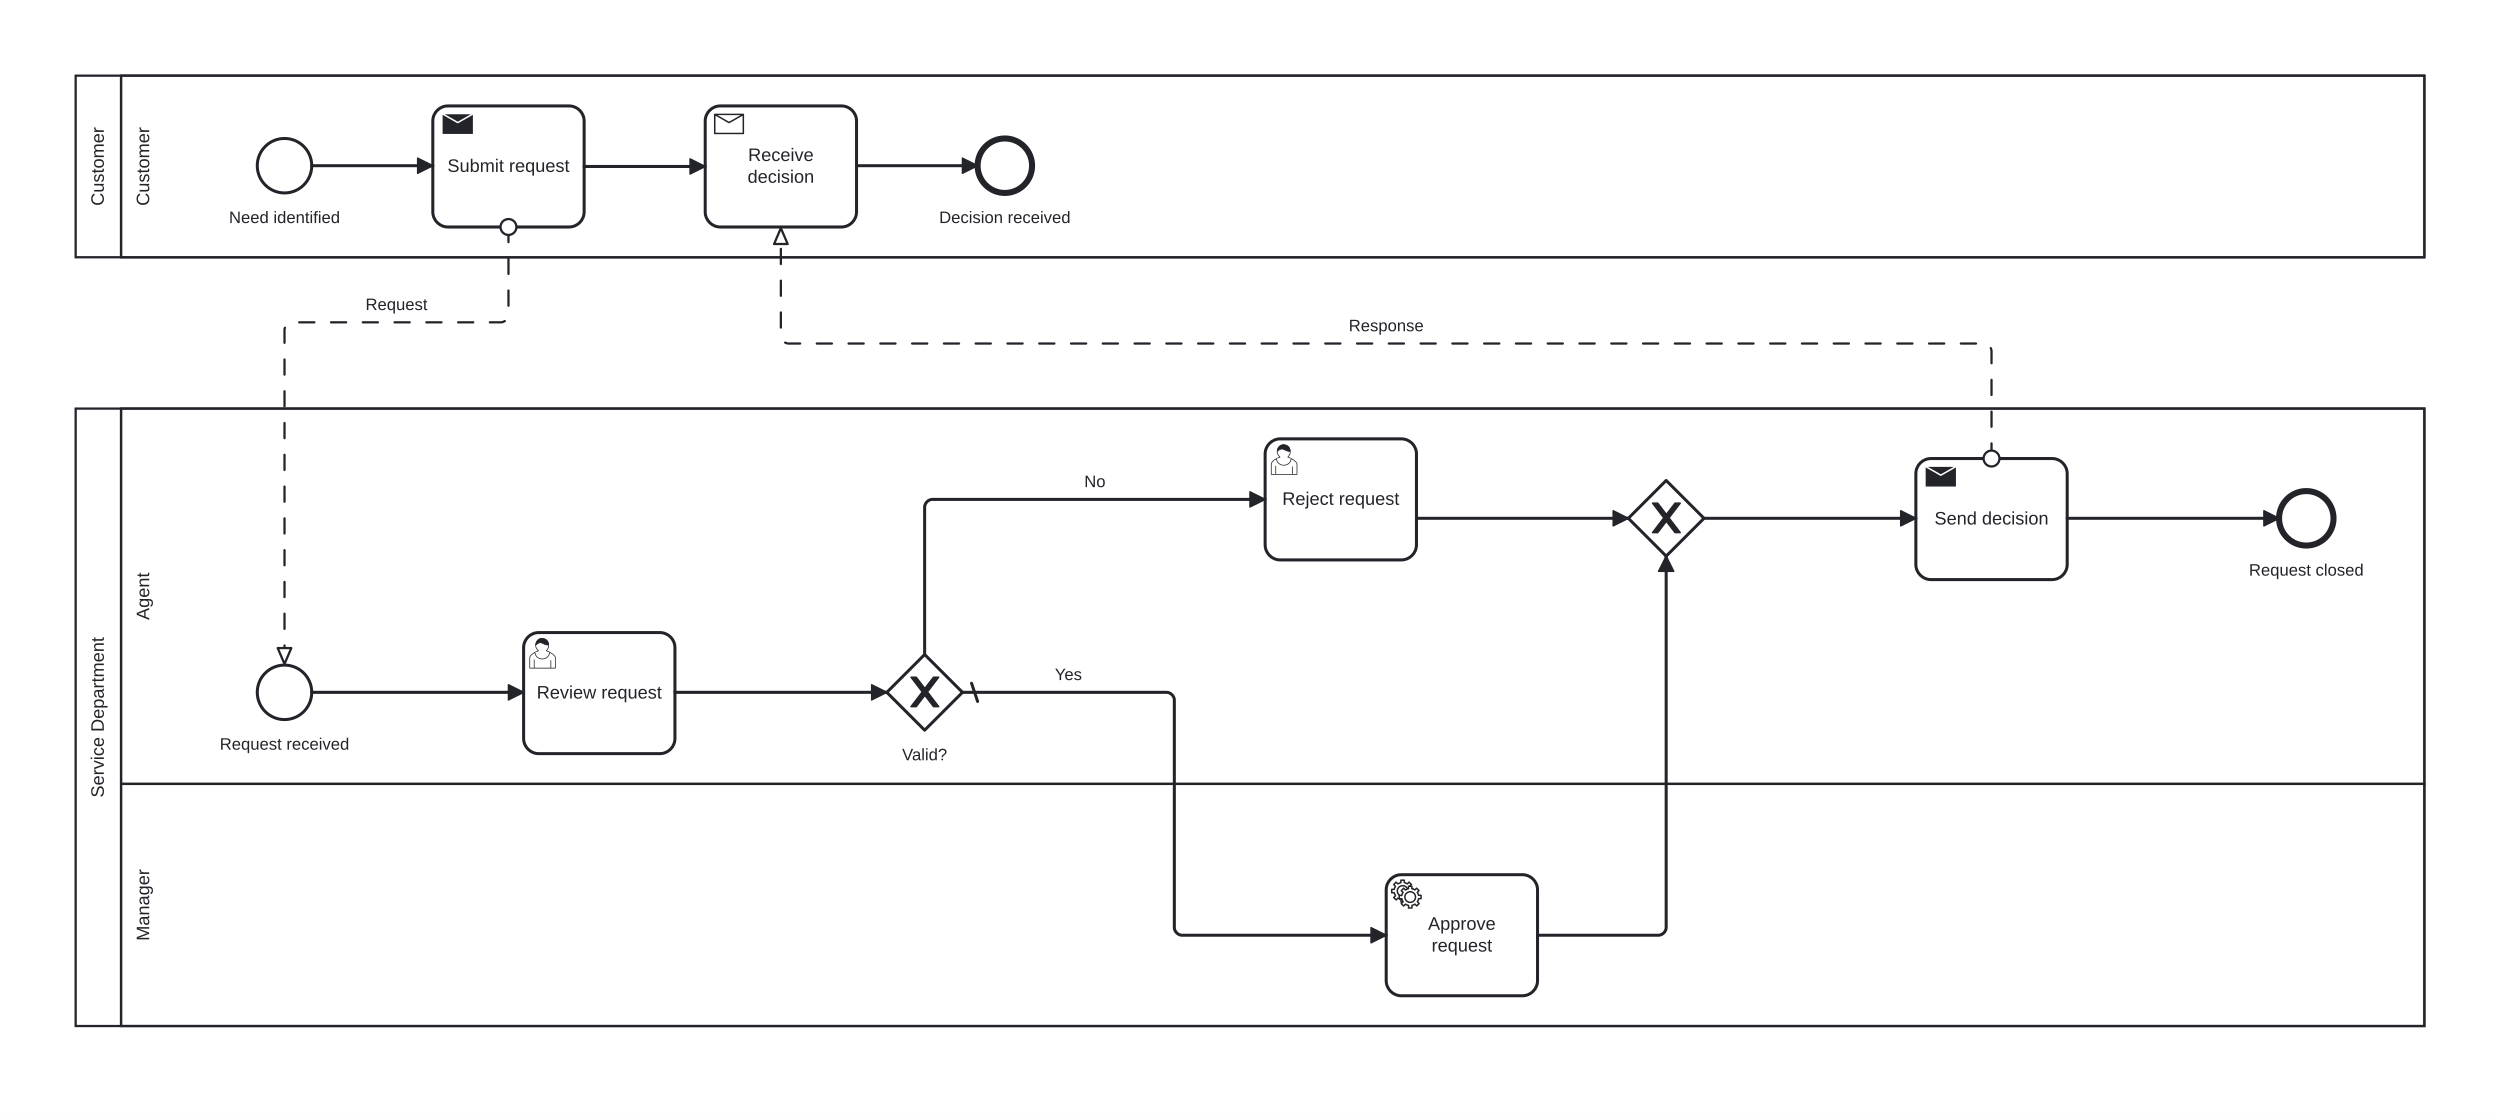
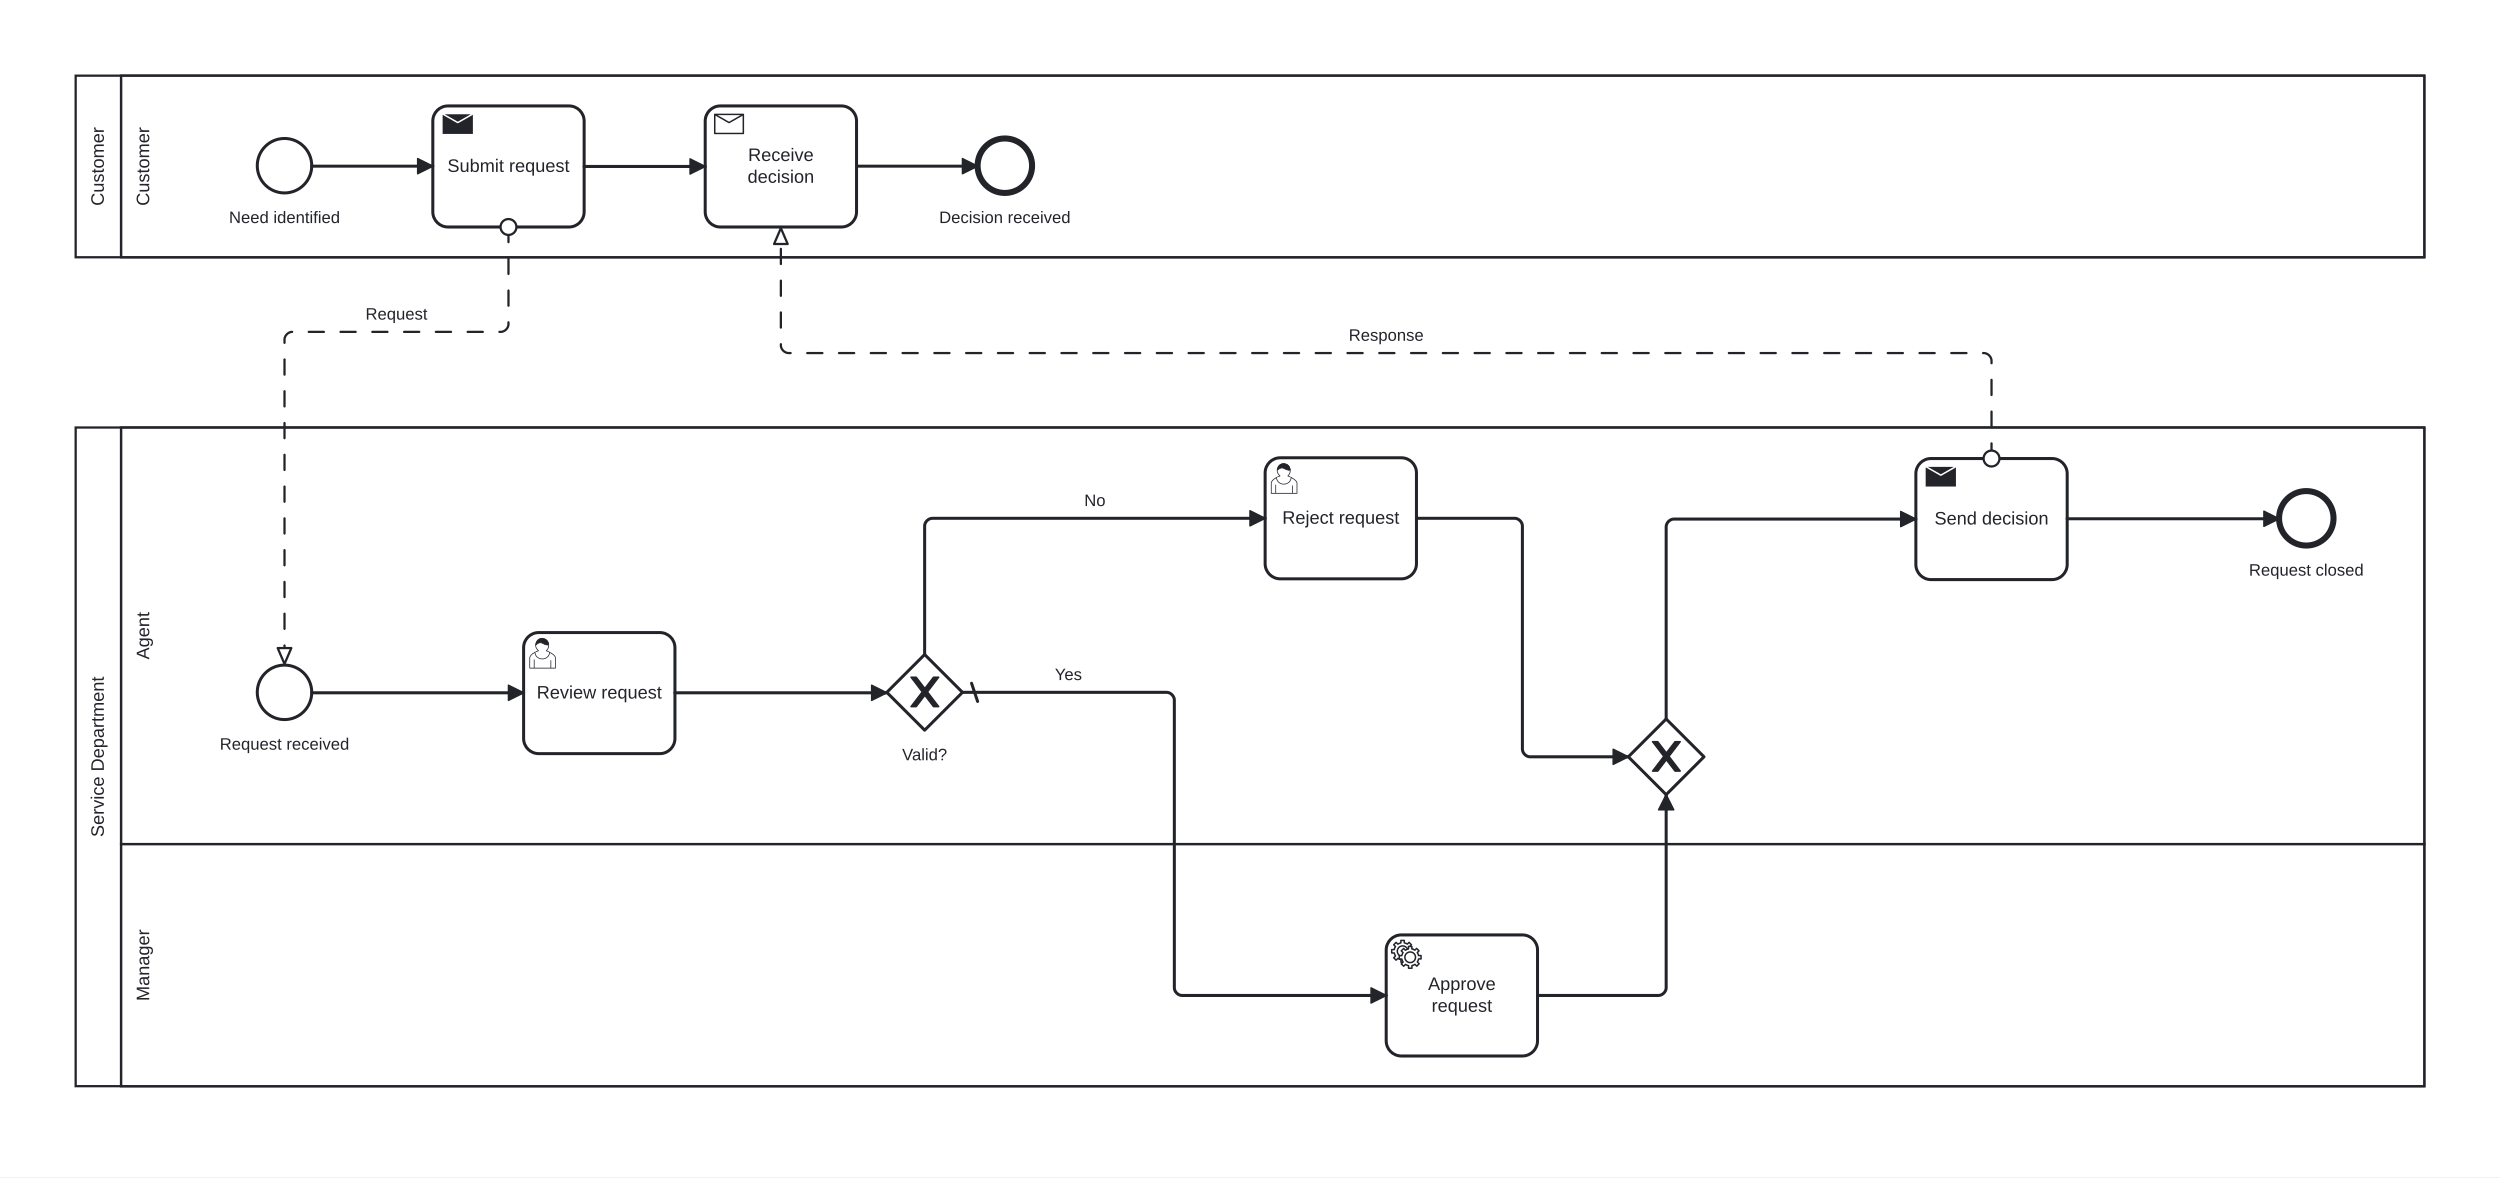
- <svg xmlns="http://www.w3.org/2000/svg" width="1652" height="738" viewBox="0 0 1652 738" font-family="Arial, sans-serif">
+ <svg xmlns="http://www.w3.org/2000/svg" width="1652" height="777.8" viewBox="0 0 1652 777.8" font-family="Arial, sans-serif">
  <defs>
    <marker id="seq-end" viewBox="0 0 20 20" refX="11" refY="10" markerWidth="10" markerHeight="10" orient="auto">
      <path d="M 1 5 L 11 10 L 1 15 Z" fill="#22242a" stroke="#22242a" stroke-width="1" stroke-linecap="round" stroke-linejoin="round" />
    </marker>
    <marker id="seq-default-src" viewBox="0 0 20 20" refX="0" refY="10" markerWidth="10" markerHeight="10" orient="auto">
      <path d="M 6 4 L 10 16" fill="none" stroke="#22242a" stroke-width="2" stroke-linecap="round" />
    </marker>
    <marker id="seq-conditional-src" viewBox="0 0 20 20" refX="-1" refY="10" markerWidth="10" markerHeight="10" orient="auto">
      <path d="M 0 10 L 8 6 L 16 10 L 8 14 Z" fill="#ffffff" stroke="#22242a" stroke-width="2" stroke-linejoin="round" />
    </marker>
    <marker id="msg-start" viewBox="0 0 20 20" refX="6" refY="6" markerWidth="20" markerHeight="20" orient="auto">
      <circle cx="6" cy="6" r="3.5" fill="#ffffff" stroke="#22242a" stroke-width="1" stroke-dasharray="10000, 1" />
    </marker>
    <marker id="msg-end" viewBox="0 0 20 20" refX="8.5" refY="5" markerWidth="20" markerHeight="20" orient="auto">
      <path d="m 1 5 l 0 -3 l 7 3 l -7 3 z" fill="#ffffff" stroke="#22242a" stroke-width="1" stroke-linecap="round" stroke-linejoin="round" stroke-dasharray="10000, 1" />
    </marker>
    <marker id="assoc-end" viewBox="0 0 20 20" refX="11" refY="10" markerWidth="10" markerHeight="10" orient="auto">
      <path d="M 1 5 L 11 10 L 1 15" fill="none" stroke="#22242a" stroke-width="1.5" stroke-linecap="round" stroke-linejoin="round" stroke-dasharray="10000, 1" />
    </marker>
  </defs>
-   <rect width="1652" height="738" fill="#ffffff" />
+   <rect width="1652" height="777.8" fill="#ffffff" />
  <rect x="50" y="50" width="1552" height="120" fill="#ffffff" fill-opacity="0.95" stroke="#22242a" stroke-width="1.5" />
  <path d="M 80 50 L 80 170" stroke="#22242a" stroke-width="1.5" fill="none" />
  <text x="68.6" y="110" text-anchor="middle" font-size="12" fill="#22242a" transform="rotate(-90,68.6,110)">Customer</text>
-   <rect x="50" y="270" width="1552" height="408" fill="#ffffff" fill-opacity="0.95" stroke="#22242a" stroke-width="1.5" />
-   <path d="M 80 270 L 80 678" stroke="#22242a" stroke-width="1.5" fill="none" />
-   <text x="68.6" y="474" text-anchor="middle" font-size="12" fill="#22242a" transform="rotate(-90,68.6,474)">Service Department</text>
+   <rect x="50" y="282.5" width="1552" height="435.25" fill="#ffffff" fill-opacity="0.95" stroke="#22242a" stroke-width="1.5" />
+   <path d="M 80 282.5 L 80 717.8" stroke="#22242a" stroke-width="1.5" fill="none" />
+   <text x="68.6" y="500.1" text-anchor="middle" font-size="12" fill="#22242a" transform="rotate(-90,68.6,500.1)">Service Department</text>
  <rect x="80" y="50" width="1522" height="120" fill="#ffffff" fill-opacity="0.25" stroke="#22242a" stroke-width="1.5" />
  <text x="98.6" y="110" text-anchor="middle" font-size="12" fill="#22242a" transform="rotate(-90,98.6,110)">Customer</text>
-   <rect x="80" y="270" width="1522" height="248" fill="#ffffff" fill-opacity="0.25" stroke="#22242a" stroke-width="1.5" />
-   <text x="98.6" y="394" text-anchor="middle" font-size="12" fill="#22242a" transform="rotate(-90,98.6,394)">Agent</text>
-   <rect x="80" y="518" width="1522" height="160" fill="#ffffff" fill-opacity="0.25" stroke="#22242a" stroke-width="1.5" />
-   <text x="98.6" y="598" text-anchor="middle" font-size="12" fill="#22242a" transform="rotate(-90,98.6,598)">Manager</text>
+   <rect x="80" y="282.5" width="1522" height="275.25" fill="#ffffff" fill-opacity="0.25" stroke="#22242a" stroke-width="1.5" />
+   <text x="98.6" y="420.1" text-anchor="middle" font-size="12" fill="#22242a" transform="rotate(-90,98.6,420.1)">Agent</text>
+   <rect x="80" y="557.8" width="1522" height="160" fill="#ffffff" fill-opacity="0.25" stroke="#22242a" stroke-width="1.5" />
+   <text x="98.6" y="637.8" text-anchor="middle" font-size="12" fill="#22242a" transform="rotate(-90,98.6,637.8)">Manager</text>
  <g data-element-id="c_start">
    <circle cx="188" cy="109.5" r="18" fill="#ffffff" fill-opacity="0.95" stroke="#22242a" stroke-width="2" />
    <text text-anchor="middle" font-size="11" fill="#22242a">
      <tspan x="188" y="147.4">Need identified</tspan>
    </text>
  </g>
  <g data-element-id="c_submit">
    <rect x="286" y="70" width="100" height="80" rx="10" ry="10" fill="#ffffff" fill-opacity="0.95" stroke="#22242a" stroke-width="2" />
    <text x="336" y="113.6" text-anchor="middle" font-size="12" fill="#22242a">Submit request</text>
    <g transform="translate(286,70)">
      <path d="m 5.985,4.998 l 0,14 l 21,0 l 0,-14 z l 10.5,6 l 10.5,-6" fill="#22242a" stroke="#ffffff" stroke-width="1" stroke-linecap="round" stroke-linejoin="round" />
    </g>
  </g>
  <g data-element-id="c_wait">
    <rect x="466" y="70" width="100" height="80" rx="10" ry="10" fill="#ffffff" fill-opacity="0.95" stroke="#22242a" stroke-width="2" />
    <text x="516" y="106.4" text-anchor="middle" font-size="12" fill="#22242a">Receive</text>
    <text x="516" y="120.8" text-anchor="middle" font-size="12" fill="#22242a">decision</text>
    <g transform="translate(466,70)">
      <path d="m 6.3,5.6 l 0,12.6 l 18.9,0 l 0,-12.6 z l 9.45,5.4 l 9.45,-5.4" fill="#ffffff" stroke="#22242a" stroke-width="1" stroke-linecap="round" stroke-linejoin="round" />
    </g>
  </g>
  <g data-element-id="c_end">
    <circle cx="664" cy="109.5" r="18" fill="#ffffff" fill-opacity="0.95" stroke="#22242a" stroke-width="4" />
    <text text-anchor="middle" font-size="11" fill="#22242a">
      <tspan x="664" y="147.4">Decision received</tspan>
    </text>
  </g>
  <g data-element-id="s_start">
    <circle cx="188" cy="457.5" r="18" fill="#ffffff" fill-opacity="0.95" stroke="#22242a" stroke-width="2" />
    <text text-anchor="middle" font-size="11" fill="#22242a">
      <tspan x="188" y="495.4">Request received</tspan>
    </text>
  </g>
  <g data-element-id="s_review">
    <rect x="346" y="418" width="100" height="80" rx="10" ry="10" fill="#ffffff" fill-opacity="0.95" stroke="#22242a" stroke-width="2" />
    <text x="396" y="461.6" text-anchor="middle" font-size="12" fill="#22242a">Review request</text>
    <g transform="translate(346,418)">
      <path d="m 15,12 c 0.909,-0.845 1.594,-2.049 1.594,-3.385 0,-2.554 -1.805,-4.622 -4.357,-4.622 -2.552,0 -4.288,2.068 -4.288,4.622 0,1.348 0.974,2.562 1.896,3.405 -0.529,0.187 -5.669,2.097 -5.794,4.756 v 6.718 h 17 v -6.718 c 0,-2.298 -5.528,-4.595 -6.051,-4.776 zm -8,6 l 0,5.5 m 11,0 l 0,-5" fill="#ffffff" stroke="#22242a" stroke-width="0.5" stroke-linecap="round" stroke-linejoin="round" />
      <path d="m 15,12 m 2.162,1.009 c 0,2.447 -2.158,4.431 -4.821,4.431 -2.665,0 -4.822,-1.981 -4.822,-4.431 " fill="#ffffff" stroke="#22242a" stroke-width="0.5" stroke-linecap="round" stroke-linejoin="round" />
      <path d="m 15,12 m -6.9,-3.80 c 0,0 2.251,-2.358 4.274,-1.177 2.024,1.181 4.221,1.537 4.124,0.965 -0.098,-0.57 -0.117,-3.791 -4.191,-4.136 -3.575,0.001 -4.208,3.367 -4.207,4.348 z" fill="#22242a" stroke="#22242a" stroke-width="0.5" stroke-linecap="round" stroke-linejoin="round" />
    </g>
  </g>
  <g data-element-id="s_gw">
    <polygon points="611,432.5 636,457.5 611,482.5 586,457.5" fill="#ffffff" fill-opacity="0.95" stroke="#22242a" stroke-width="2" stroke-linejoin="round" />
    <g transform="translate(586,432.5)">
      <path d="m 16,15 7.429,9.714 -7.429,9.714 3.429,0 5.714,-7.464 5.714,7.464 3.429,0 -7.429,-9.714 7.429,-9.714 -3.429,0 -5.714,7.464 -5.714,-7.464 -3.429,0 z" fill="#22242a" stroke="#22242a" stroke-width="1" stroke-linecap="round" stroke-linejoin="round" />
    </g>
    <text text-anchor="middle" font-size="11" fill="#22242a">
      <tspan x="611" y="502.4">Valid?</tspan>
    </text>
  </g>
  <g data-element-id="s_approve">
-     <rect x="916" y="578" width="100" height="80" rx="10" ry="10" fill="#ffffff" fill-opacity="0.95" stroke="#22242a" stroke-width="2" />
-     <text x="966" y="614.4" text-anchor="middle" font-size="12" fill="#22242a">Approve</text>
-     <text x="966" y="628.8" text-anchor="middle" font-size="12" fill="#22242a">request</text>
-     <g transform="translate(916,578)">
+     <rect x="916" y="617.8" width="100" height="80" rx="10" ry="10" fill="#ffffff" fill-opacity="0.95" stroke="#22242a" stroke-width="2" />
+     <text x="966" y="654.2" text-anchor="middle" font-size="12" fill="#22242a">Approve</text>
+     <text x="966" y="668.6" text-anchor="middle" font-size="12" fill="#22242a">request</text>
+     <g transform="translate(916,617.8)">
      <circle cx="11" cy="11" r="5" fill="#ffffff" stroke="none" />
      <path d="m 12,18 v -1.713 c 0.352,-0.07 0.704,-0.178 1.048,-0.321 0.344,-0.145 0.666,-0.321 0.966,-0.521 l 1.194,1.18 1.567,-1.577 -1.195,-1.18 c 0.403,-0.614 0.683,-1.299 0.825,-2.018 l 1.622,-0.01 v -2.22 l -1.637,0.01 c -0.073,-0.352 -0.178,-0.7 -0.324,-1.044 -0.145,-0.344 -0.321,-0.664 -0.523,-0.962 l 1.131,-1.136 -1.583,-1.563 -1.13,1.136 c -0.614,-0.401 -1.303,-0.681 -2.023,-0.822 l 0.009,-1.619 h -2.241 l 0.004,1.631 c -0.354,0.074 -0.705,0.18 -1.05,0.324 -0.344,0.144 -0.665,0.321 -0.964,0.52 l -1.17,-1.158 -1.567,1.579 1.168,1.157 c -0.403,0.613 -0.683,1.298 -0.825,2.017 l -1.659,0.003 v 2.222 l 1.672,-0.006 c 0.073,0.351 0.18,0.702 0.324,1.045 0.145,0.344 0.321,0.664 0.523,0.961 l -1.199,1.197 1.584,1.56 1.196,-1.193 c 0.614,0.403 1.303,0.682 2.023,0.823 l 7.19e-4,1.699 h 2.227 z m 0.221,-3.996 c -1.789,0.75 -3.858,-0.093 -4.61,-1.874 -0.752,-1.783 0.091,-3.846 1.88,-4.596 1.788,-0.749 3.857,0.093 4.609,1.874 0.752,1.782 -0.091,3.846 -1.88,4.596 z" fill="#ffffff" stroke="#22242a" stroke-width="1" stroke-linecap="round" stroke-linejoin="round" />
      <circle cx="16" cy="15" r="5" fill="#ffffff" stroke="none" />
      <path d="m 17,22 v -1.713 c 0.352,-0.07 0.704,-0.178 1.048,-0.321 0.344,-0.145 0.666,-0.321 0.966,-0.521 l 1.194,1.18 1.567,-1.577 -1.195,-1.18 c 0.403,-0.614 0.683,-1.299 0.825,-2.018 l 1.622,-0.01 v -2.22 l -1.637,0.01 c -0.073,-0.352 -0.178,-0.7 -0.324,-1.044 -0.145,-0.344 -0.321,-0.664 -0.523,-0.962 l 1.131,-1.136 -1.583,-1.563 -1.13,1.136 c -0.614,-0.401 -1.303,-0.681 -2.023,-0.822 l 0.009,-1.619 h -2.241 l 0.004,1.631 c -0.354,0.074 -0.705,0.18 -1.05,0.324 -0.344,0.144 -0.665,0.321 -0.964,0.52 l -1.17,-1.158 -1.567,1.579 1.168,1.157 c -0.403,0.613 -0.683,1.298 -0.825,2.017 l -1.659,0.003 v 2.222 l 1.672,-0.006 c 0.073,0.351 0.18,0.702 0.324,1.045 0.145,0.344 0.321,0.664 0.523,0.961 l -1.199,1.197 1.584,1.56 1.196,-1.193 c 0.614,0.403 1.303,0.682 2.023,0.823 l 7.19e-4,1.699 h 2.227 z m 0.221,-3.996 c -1.789,0.75 -3.858,-0.093 -4.61,-1.874 -0.752,-1.783 0.091,-3.846 1.88,-4.596 1.788,-0.749 3.857,0.093 4.609,1.874 0.752,1.782 -0.091,3.846 -1.88,4.596 z" fill="#ffffff" stroke="#22242a" stroke-width="1" stroke-linecap="round" stroke-linejoin="round" />
    </g>
  </g>
  <g data-element-id="s_reject">
-     <rect x="836" y="290" width="100" height="80" rx="10" ry="10" fill="#ffffff" fill-opacity="0.95" stroke="#22242a" stroke-width="2" />
-     <text x="886" y="333.6" text-anchor="middle" font-size="12" fill="#22242a">Reject request</text>
-     <g transform="translate(836,290)">
+     <rect x="836" y="302.5" width="100" height="80" rx="10" ry="10" fill="#ffffff" fill-opacity="0.95" stroke="#22242a" stroke-width="2" />
+     <text x="886" y="346.1" text-anchor="middle" font-size="12" fill="#22242a">Reject request</text>
+     <g transform="translate(836,302.5)">
      <path d="m 15,12 c 0.909,-0.845 1.594,-2.049 1.594,-3.385 0,-2.554 -1.805,-4.622 -4.357,-4.622 -2.552,0 -4.288,2.068 -4.288,4.622 0,1.348 0.974,2.562 1.896,3.405 -0.529,0.187 -5.669,2.097 -5.794,4.756 v 6.718 h 17 v -6.718 c 0,-2.298 -5.528,-4.595 -6.051,-4.776 zm -8,6 l 0,5.5 m 11,0 l 0,-5" fill="#ffffff" stroke="#22242a" stroke-width="0.5" stroke-linecap="round" stroke-linejoin="round" />
      <path d="m 15,12 m 2.162,1.009 c 0,2.447 -2.158,4.431 -4.821,4.431 -2.665,0 -4.822,-1.981 -4.822,-4.431 " fill="#ffffff" stroke="#22242a" stroke-width="0.5" stroke-linecap="round" stroke-linejoin="round" />
      <path d="m 15,12 m -6.9,-3.80 c 0,0 2.251,-2.358 4.274,-1.177 2.024,1.181 4.221,1.537 4.124,0.965 -0.098,-0.57 -0.117,-3.791 -4.191,-4.136 -3.575,0.001 -4.208,3.367 -4.207,4.348 z" fill="#22242a" stroke="#22242a" stroke-width="0.5" stroke-linecap="round" stroke-linejoin="round" />
    </g>
  </g>
  <g data-element-id="s_merge">
-     <polygon points="1101,317.5 1126,342.5 1101,367.5 1076,342.5" fill="#ffffff" fill-opacity="0.95" stroke="#22242a" stroke-width="2" stroke-linejoin="round" />
-     <g transform="translate(1076,317.5)">
+     <polygon points="1101,475.1 1126,500.1 1101,525.1 1076,500.1" fill="#ffffff" fill-opacity="0.95" stroke="#22242a" stroke-width="2" stroke-linejoin="round" />
+     <g transform="translate(1076,475.1)">
      <path d="m 16,15 7.429,9.714 -7.429,9.714 3.429,0 5.714,-7.464 5.714,7.464 3.429,0 -7.429,-9.714 7.429,-9.714 -3.429,0 -5.714,7.464 -5.714,-7.464 -3.429,0 z" fill="#22242a" stroke="#22242a" stroke-width="1" stroke-linecap="round" stroke-linejoin="round" />
    </g>
  </g>
  <g data-element-id="s_notify">
    <rect x="1266" y="303" width="100" height="80" rx="10" ry="10" fill="#ffffff" fill-opacity="0.95" stroke="#22242a" stroke-width="2" />
    <text x="1316" y="346.6" text-anchor="middle" font-size="12" fill="#22242a">Send decision</text>
    <g transform="translate(1266,303)">
      <path d="m 5.985,4.998 l 0,14 l 21,0 l 0,-14 z l 10.5,6 l 10.5,-6" fill="#22242a" stroke="#ffffff" stroke-width="1" stroke-linecap="round" stroke-linejoin="round" />
    </g>
  </g>
  <g data-element-id="s_end">
    <circle cx="1524" cy="342.5" r="18" fill="#ffffff" fill-opacity="0.95" stroke="#22242a" stroke-width="4" />
    <text text-anchor="middle" font-size="11" fill="#22242a">
      <tspan x="1524" y="380.4">Request closed</tspan>
    </text>
  </g>
-   <path data-element-id="cf1" data-waypoints="206,109.5 286,109.5" d="M 206 109.5 L 286 109.5" stroke="#22242a" stroke-width="2" fill="none" stroke-linecap="round" stroke-linejoin="round" marker-end="url(#seq-end)" />
+   <path data-element-id="cf1" data-waypoints="206,109.8 286,109.8" d="M 206 109.8 L 286 109.8" stroke="#22242a" stroke-width="2" fill="none" stroke-linecap="round" stroke-linejoin="round" marker-end="url(#seq-end)" />
  <path data-element-id="cf2" data-waypoints="386,110 466,110" d="M 386 110 L 466 110" stroke="#22242a" stroke-width="2" fill="none" stroke-linecap="round" stroke-linejoin="round" marker-end="url(#seq-end)" />
-   <path data-element-id="cf3" data-waypoints="566,109.5 646,109.5" d="M 566 109.5 L 646 109.5" stroke="#22242a" stroke-width="2" fill="none" stroke-linecap="round" stroke-linejoin="round" marker-end="url(#seq-end)" />
-   <path data-element-id="sf1" data-waypoints="206,457.5 346,457.5" d="M 206 457.5 L 346 457.5" stroke="#22242a" stroke-width="2" fill="none" stroke-linecap="round" stroke-linejoin="round" marker-end="url(#seq-end)" />
-   <path data-element-id="sf2" data-waypoints="446,457.5 586,457.5" d="M 446 457.5 L 586 457.5" stroke="#22242a" stroke-width="2" fill="none" stroke-linecap="round" stroke-linejoin="round" marker-end="url(#seq-end)" />
-   <path data-element-id="sf4" data-waypoints="611,432.5 611,330 836,330" d="M 611 432.5 L 611 335 C 611 332.5 613.5 330 616 330 L 836 330" stroke="#22242a" stroke-width="2" fill="none" stroke-linecap="round" stroke-linejoin="round" marker-end="url(#seq-end)" />
+   <path data-element-id="cf3" data-waypoints="566,109.8 646,109.8" d="M 566 109.8 L 646 109.8" stroke="#22242a" stroke-width="2" fill="none" stroke-linecap="round" stroke-linejoin="round" marker-end="url(#seq-end)" />
+   <path data-element-id="sf1" data-waypoints="206,457.8 346,457.8" d="M 206 457.8 L 346 457.8" stroke="#22242a" stroke-width="2" fill="none" stroke-linecap="round" stroke-linejoin="round" marker-end="url(#seq-end)" />
+   <path data-element-id="sf2" data-waypoints="446,457.8 586,457.8" d="M 446 457.8 L 586 457.8" stroke="#22242a" stroke-width="2" fill="none" stroke-linecap="round" stroke-linejoin="round" marker-end="url(#seq-end)" />
+   <path data-element-id="sf4" data-waypoints="611,432.5 611,342.5 836,342.5" d="M 611 432.5 L 611 347.5 C 611 345 613.5 342.5 616 342.5 L 836 342.5" stroke="#22242a" stroke-width="2" fill="none" stroke-linecap="round" stroke-linejoin="round" marker-end="url(#seq-end)" />
  <text text-anchor="middle" font-size="11" fill="#22242a">
-     <tspan x="723.5" y="321.9">No</tspan>
+     <tspan x="723.5" y="334.4">No</tspan>
  </text>
-   <path data-element-id="sf3" data-waypoints="636,457.5 776,457.5 776,618 916,618" d="M 636 457.5 L 771 457.5 C 773.5 457.5 776 460 776 462.5 L 776 613 C 776 615.5 778.5 618 781 618 L 916 618" stroke="#22242a" stroke-width="2" fill="none" stroke-linecap="round" stroke-linejoin="round" marker-start="url(#seq-default-src)" marker-end="url(#seq-end)" />
+   <path data-element-id="sf3" data-waypoints="636,457.5 776,457.5 776,657.8 916,657.8" d="M 636 457.5 L 771 457.5 C 773.5 457.5 776 460 776 462.5 L 776 652.8 C 776 655.3 778.5 657.8 781 657.8 L 916 657.8" stroke="#22242a" stroke-width="2" fill="none" stroke-linecap="round" stroke-linejoin="round" marker-start="url(#seq-default-src)" marker-end="url(#seq-end)" />
  <text text-anchor="middle" font-size="11" fill="#22242a">
    <tspan x="706" y="449.4">Yes</tspan>
  </text>
-   <path data-element-id="sf5" data-waypoints="1016,618 1101,618 1101,367.5" d="M 1016 618 L 1096 618 C 1098.5 618 1101 615.5 1101 613 L 1101 367.5" stroke="#22242a" stroke-width="2" fill="none" stroke-linecap="round" stroke-linejoin="round" marker-end="url(#seq-end)" />
-   <path data-element-id="sf6" data-waypoints="936,342.5 1076,342.5" d="M 936 342.5 L 1076 342.5" stroke="#22242a" stroke-width="2" fill="none" stroke-linecap="round" stroke-linejoin="round" marker-end="url(#seq-end)" />
-   <path data-element-id="sf7" data-waypoints="1126,342.5 1266,342.5" d="M 1126 342.5 L 1266 342.5" stroke="#22242a" stroke-width="2" fill="none" stroke-linecap="round" stroke-linejoin="round" marker-end="url(#seq-end)" />
-   <path data-element-id="sf8" data-waypoints="1366,342.5 1506,342.5" d="M 1366 342.5 L 1506 342.5" stroke="#22242a" stroke-width="2" fill="none" stroke-linecap="round" stroke-linejoin="round" marker-end="url(#seq-end)" />
-   <path data-element-id="mf1" data-waypoints="336,150 336,213 188,213 188,439.5" d="M 336 150 L 336 208 C 336 210.5 333.5 213 331 213 L 193 213 C 190.5 213 188 215.5 188 218 L 188 439.5" stroke="#22242a" stroke-width="1.5" fill="none" stroke-dasharray="10, 11" stroke-linecap="round" stroke-linejoin="round" marker-start="url(#msg-start)" marker-end="url(#msg-end)" />
+   <path data-element-id="sf5" data-waypoints="1016,657.8 1101,657.8 1101,525.1" d="M 1016 657.8 L 1096 657.8 C 1098.5 657.8 1101 655.3 1101 652.8 L 1101 525.1" stroke="#22242a" stroke-width="2" fill="none" stroke-linecap="round" stroke-linejoin="round" marker-end="url(#seq-end)" />
+   <path data-element-id="sf6" data-waypoints="936,342.5 1006,342.5 1006,500.1 1076,500.1" d="M 936 342.5 L 1001 342.5 C 1003.5 342.5 1006 345 1006 347.5 L 1006 495.1 C 1006 497.6 1008.5 500.1 1011 500.1 L 1076 500.1" stroke="#22242a" stroke-width="2" fill="none" stroke-linecap="round" stroke-linejoin="round" marker-end="url(#seq-end)" />
+   <path data-element-id="sf7" data-waypoints="1101,475.1 1101,343 1266,343" d="M 1101 475.1 L 1101 348 C 1101 345.5 1103.5 343 1106 343 L 1266 343" stroke="#22242a" stroke-width="2" fill="none" stroke-linecap="round" stroke-linejoin="round" marker-end="url(#seq-end)" />
+   <path data-element-id="sf8" data-waypoints="1366,342.8 1506,342.8" d="M 1366 342.8 L 1506 342.8" stroke="#22242a" stroke-width="2" fill="none" stroke-linecap="round" stroke-linejoin="round" marker-end="url(#seq-end)" />
+   <path data-element-id="mf1" data-waypoints="336,150 336,219.3 188,219.3 188,439.5" d="M 336 150 L 336 214.3 C 336 216.8 333.5 219.3 331 219.3 L 193 219.3 C 190.5 219.3 188 221.8 188 224.3 L 188 439.5" stroke="#22242a" stroke-width="1.5" fill="none" stroke-dasharray="10, 11" stroke-linecap="round" stroke-linejoin="round" marker-start="url(#msg-start)" marker-end="url(#msg-end)" />
  <text text-anchor="middle" font-size="11" fill="#22242a">
-     <tspan x="262" y="204.9">Request</tspan>
+     <tspan x="262" y="211.2">Request</tspan>
  </text>
-   <path data-element-id="mf2" data-waypoints="1316,303 1316,227 516,227 516,150" d="M 1316 303 L 1316 232 C 1316 229.5 1313.5 227 1311 227 L 521 227 C 518.5 227 516 224.5 516 222 L 516 150" stroke="#22242a" stroke-width="1.5" fill="none" stroke-dasharray="10, 11" stroke-linecap="round" stroke-linejoin="round" marker-start="url(#msg-start)" marker-end="url(#msg-end)" />
+   <path data-element-id="mf2" data-waypoints="1316,303 1316,233.3 516,233.3 516,150" d="M 1316 303 L 1316 238.3 C 1316 235.8 1313.5 233.3 1311 233.3 L 521 233.3 C 518.5 233.3 516 230.8 516 228.3 L 516 150" stroke="#22242a" stroke-width="1.5" fill="none" stroke-dasharray="10, 11" stroke-linecap="round" stroke-linejoin="round" marker-start="url(#msg-start)" marker-end="url(#msg-end)" />
  <text text-anchor="middle" font-size="11" fill="#22242a">
-     <tspan x="916" y="218.9">Response</tspan>
+     <tspan x="916" y="225.2">Response</tspan>
  </text>
</svg>
